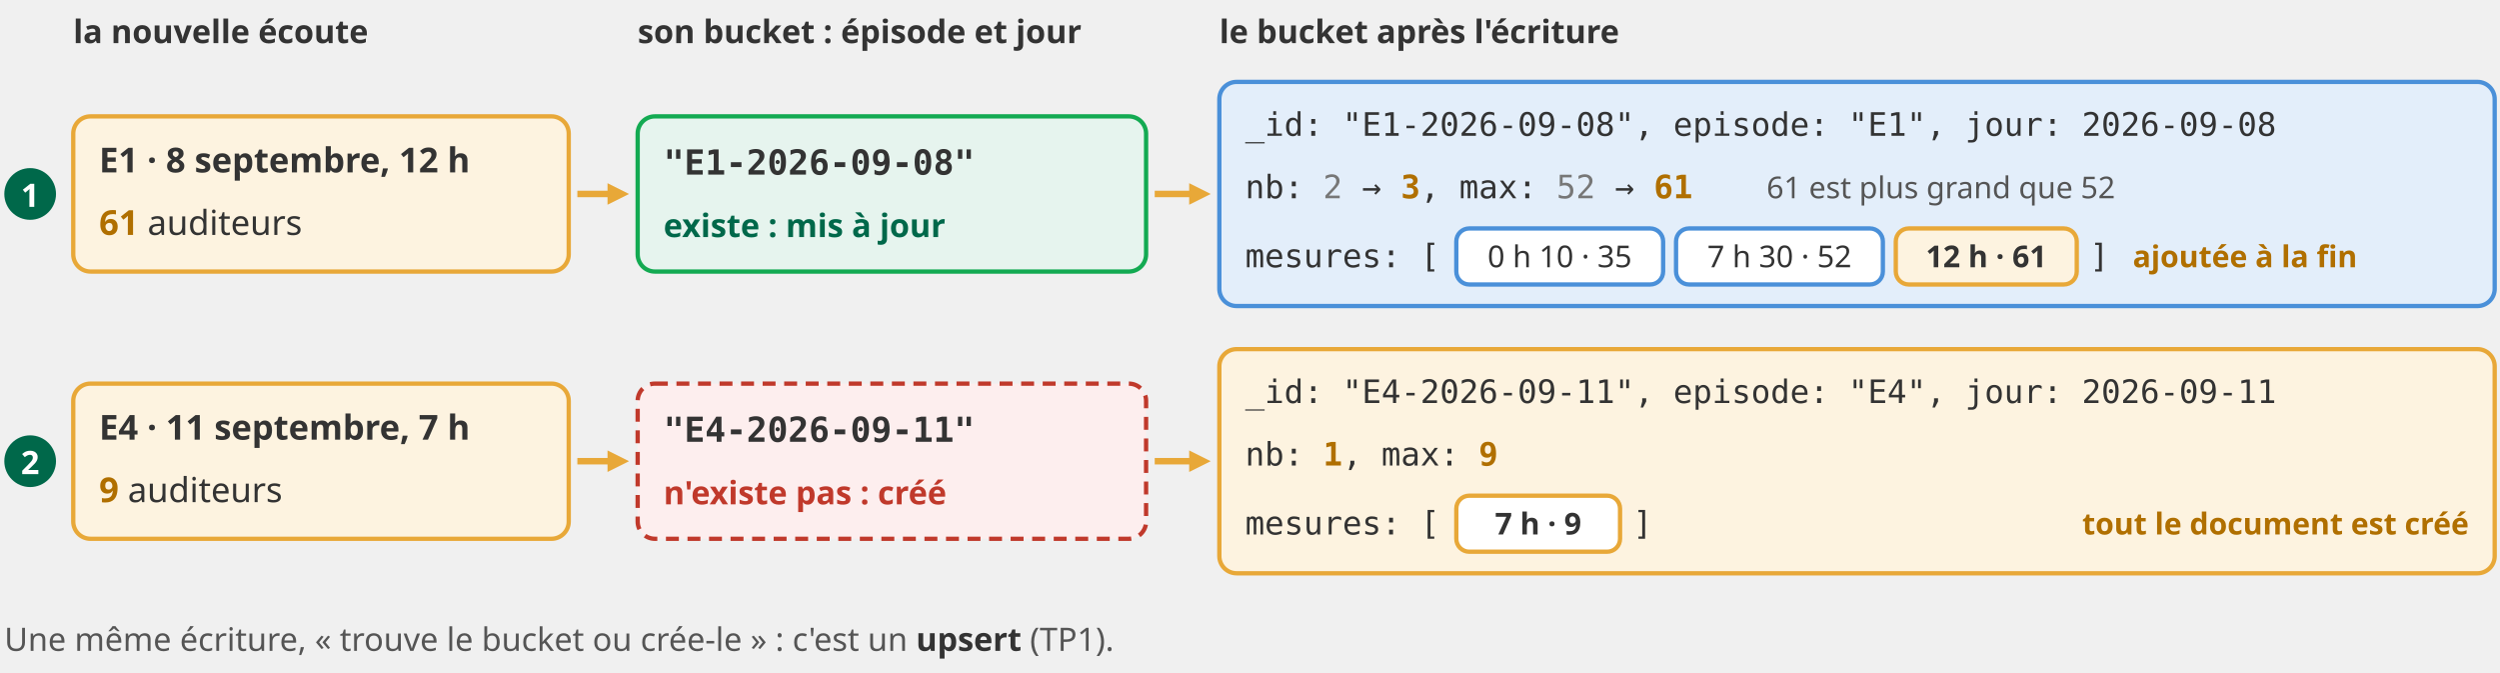
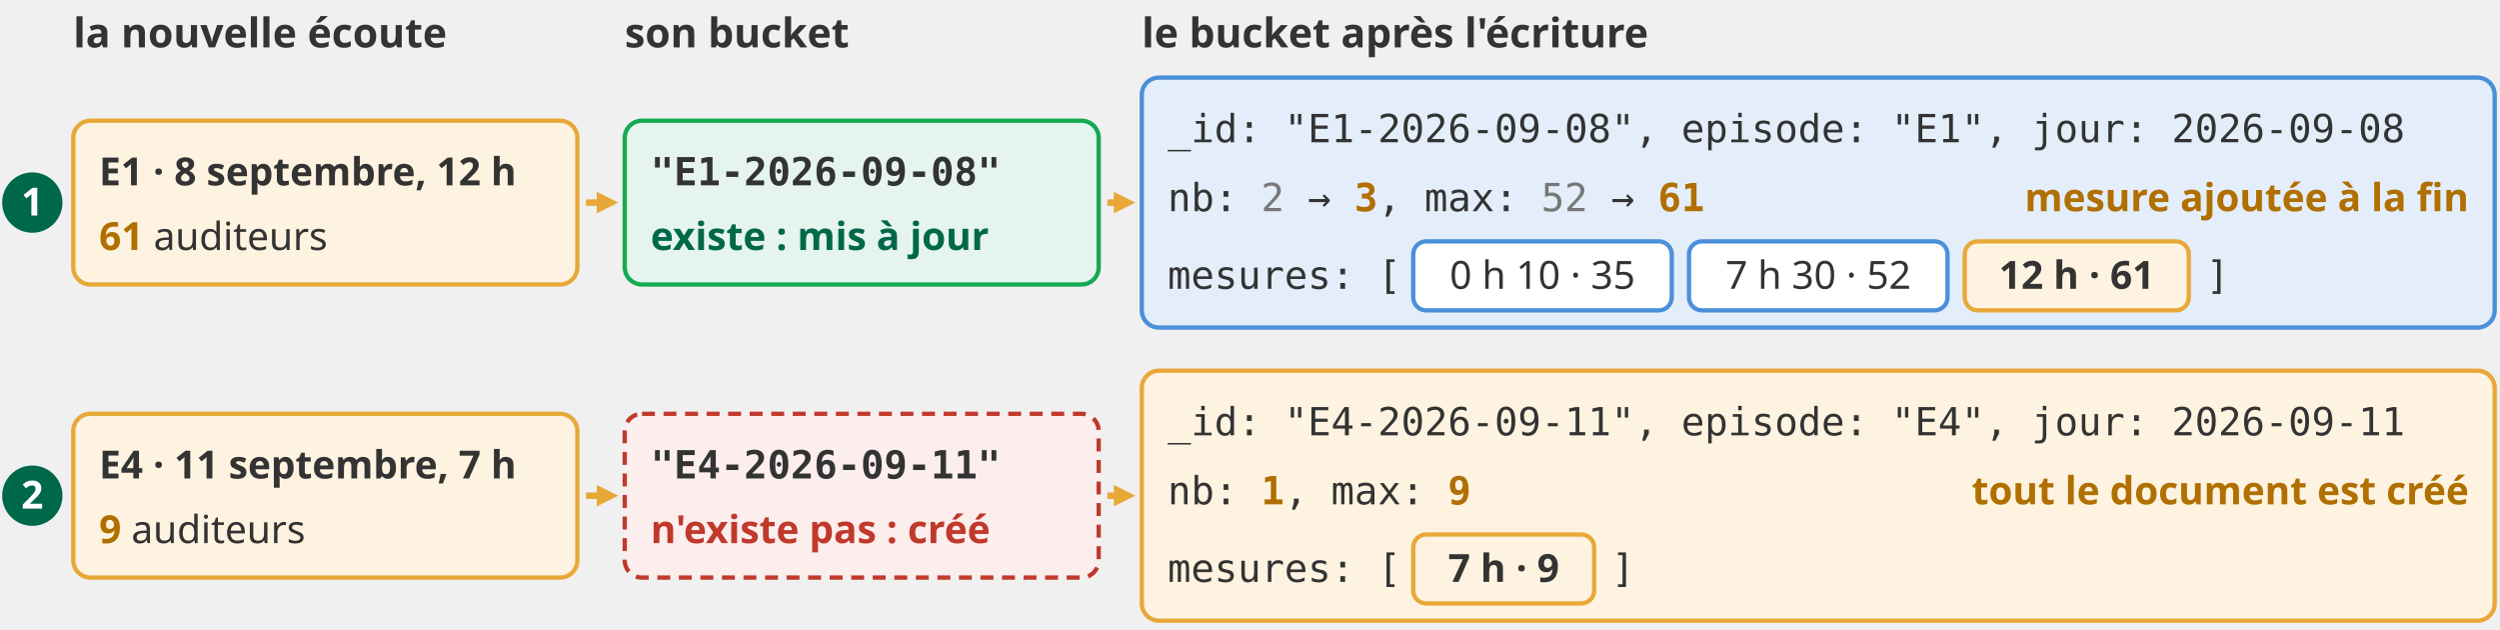
- <svg xmlns="http://www.w3.org/2000/svg" viewBox="0 0 1160 312" font-family="sans-serif" role="img" aria-labelledby="t">
+ <svg xmlns="http://www.w3.org/2000/svg" viewBox="0 0 1160 292" font-family="sans-serif" role="img" aria-labelledby="t">
  <defs>
    <marker id="fla" viewBox="0 0 10 10" refX="5" refY="5" markerWidth="10" markerHeight="10" markerUnits="userSpaceOnUse" orient="auto-start-reverse">
      <path d="M0,0 L10,5 L0,10 z" fill="#e8a838" />
    </marker>
  </defs>
-   <g font-size="15" font-weight="bold" fill="#333">
-     <text x="34" y="20">la nouvelle écoute</text>
-     <text x="296" y="20">son bucket : épisode et jour</text>
-     <text x="566" y="20">le bucket après l'écriture</text>
+   <g font-size="19" font-weight="bold" fill="#333">
+     <text x="34" y="22">la nouvelle écoute</text>
+     <text x="290" y="22">son bucket</text>
+     <text x="530" y="22">le bucket après l'écriture</text>
  </g>
-   <circle cx="14" cy="90" r="12" fill="#00684a" />
-   <text x="14" y="96" font-size="15" font-weight="bold" fill="#ffffff" text-anchor="middle">1</text>
-   <rect x="34" y="54" width="230" height="72" rx="8" fill="#fdf3e0" stroke="#e8a838" stroke-width="2" />
-   <text x="46" y="80" font-size="16" font-weight="bold" fill="#333">E1 · 8 septembre, 12 h</text>
-   <text x="46" y="109" font-size="16" fill="#333">
+   <circle cx="15" cy="94" r="14" fill="#00684a" />
+   <text x="15" y="100" font-size="18" font-weight="bold" fill="#fff" text-anchor="middle">1</text>
+   <rect x="34" y="56" width="234" height="76" rx="8" fill="#fdf3e0" stroke="#e8a838" stroke-width="2" />
+   <text x="46" y="86" font-size="18" font-weight="bold" fill="#333">E1 · 8 septembre, 12 h</text>
+   <text x="46" y="116" font-size="18" fill="#333">
    <tspan font-weight="bold" fill="#b06f00">61</tspan> auditeurs</text>
-   <line x1="268" y1="90" x2="287" y2="90" stroke="#e8a838" stroke-width="3" marker-end="url(#fla)" />
-   <rect x="296" y="54" width="236" height="72" rx="8" fill="#e6f4ee" stroke="#13aa52" stroke-width="2" />
-   <text x="308" y="81" font-family="monospace" font-size="16" font-weight="bold" fill="#333">"E1-2026-09-08"</text>
-   <text x="308" y="110" font-size="15" font-weight="bold" fill="#00684a">existe : mis à jour</text>
-   <line x1="536" y1="90" x2="557" y2="90" stroke="#e8a838" stroke-width="3" marker-end="url(#fla)" />
-   <rect x="566" y="38" width="592" height="104" rx="8" fill="#e3eefa" stroke="#4a90d9" stroke-width="2" />
-   <g font-family="monospace" font-size="15" fill="#333">
-     <text x="578" y="63">_id: "E1-2026-09-08", episode: "E1", jour: 2026-09-08</text>
-     <text x="578" y="92">nb: <tspan fill="#777">2</tspan> → <tspan font-weight="bold" fill="#b06f00">3</tspan>, max: <tspan fill="#777">52</tspan> → <tspan font-weight="bold" fill="#b06f00">61</tspan>
-     </text>
-     <text x="578" y="124">mesures: [</text>
-   </g>
-   <text x="820" y="92" font-size="14" fill="#555">61 est plus grand que 52</text>
-   <g font-size="14" fill="#333" text-anchor="middle">
-     <rect x="676" y="106" width="96" height="26" rx="6" fill="#ffffff" stroke="#4a90d9" stroke-width="2" />
-     <text x="724" y="124">0 h 10 · 35</text>
-     <rect x="778" y="106" width="96" height="26" rx="6" fill="#ffffff" stroke="#4a90d9" stroke-width="2" />
-     <text x="826" y="124">7 h 30 · 52</text>
-     <rect x="880" y="106" width="84" height="26" rx="6" fill="#fdf3e0" stroke="#e8a838" stroke-width="2" />
-     <text x="922" y="124" font-weight="bold">12 h · 61</text>
-   </g>
-   <text x="970" y="124" font-family="monospace" font-size="15" fill="#333">]</text>
-   <text x="990" y="124" font-size="14" font-weight="bold" fill="#b06f00">ajoutée à la fin</text>
-   <circle cx="14" cy="214" r="12" fill="#00684a" />
-   <text x="14" y="220" font-size="15" font-weight="bold" fill="#ffffff" text-anchor="middle">2</text>
-   <rect x="34" y="178" width="230" height="72" rx="8" fill="#fdf3e0" stroke="#e8a838" stroke-width="2" />
-   <text x="46" y="204" font-size="16" font-weight="bold" fill="#333">E4 · 11 septembre, 7 h</text>
-   <text x="46" y="233" font-size="16" fill="#333">
+   <line x1="272" y1="94" x2="282" y2="94" stroke="#e8a838" stroke-width="3" marker-end="url(#fla)" />
+   <rect x="290" y="56" width="220" height="76" rx="8" fill="#e6f4ee" stroke="#13aa52" stroke-width="2" />
+   <text x="302" y="86" font-family="monospace" font-size="18" font-weight="bold" fill="#333">"E1-2026-09-08"</text>
+   <text x="302" y="116" font-size="18" font-weight="bold" fill="#00684a">existe : mis à jour</text>
+   <line x1="514" y1="94" x2="522" y2="94" stroke="#e8a838" stroke-width="3" marker-end="url(#fla)" />
+   <rect x="530" y="36" width="628" height="116" rx="8" fill="#e3eefa" stroke="#4a90d9" stroke-width="2" />
+   <text x="542" y="66" font-family="monospace" font-size="18" fill="#333">_id: "E1-2026-09-08", episode: "E1", jour: 2026-09-08</text>
+   <text x="542" y="98" font-family="monospace" font-size="18" fill="#333">nb: <tspan fill="#777">2</tspan> → <tspan font-weight="bold" fill="#b06f00">3</tspan>, max: <tspan fill="#777">52</tspan> → <tspan font-weight="bold" fill="#b06f00">61</tspan>
+   </text>
+   <text x="1146" y="98" font-size="18" font-weight="bold" fill="#b06f00" text-anchor="end">mesure ajoutée à la fin</text>
+   <text x="542" y="134" font-family="monospace" font-size="18" fill="#333">mesures: [</text>
+   <rect x="656" y="112" width="120" height="32" rx="6" fill="#ffffff" stroke="#4a90d9" stroke-width="2" />
+   <text x="716" y="134" font-size="18" fill="#333" text-anchor="middle">0 h 10 · 35</text>
+   <rect x="784" y="112" width="120" height="32" rx="6" fill="#ffffff" stroke="#4a90d9" stroke-width="2" />
+   <text x="844" y="134" font-size="18" fill="#333" text-anchor="middle">7 h 30 · 52</text>
+   <rect x="912" y="112" width="104" height="32" rx="6" fill="#fdf3e0" stroke="#e8a838" stroke-width="2" />
+   <text x="964" y="134" font-size="18" font-weight="bold" fill="#333" text-anchor="middle">12 h · 61</text>
+   <text x="1024" y="134" font-family="monospace" font-size="18" fill="#333">]</text>
+   <circle cx="15" cy="230" r="14" fill="#00684a" />
+   <text x="15" y="236" font-size="18" font-weight="bold" fill="#fff" text-anchor="middle">2</text>
+   <rect x="34" y="192" width="234" height="76" rx="8" fill="#fdf3e0" stroke="#e8a838" stroke-width="2" />
+   <text x="46" y="222" font-size="18" font-weight="bold" fill="#333">E4 · 11 septembre, 7 h</text>
+   <text x="46" y="252" font-size="18" fill="#333">
    <tspan font-weight="bold" fill="#b06f00">9</tspan> auditeurs</text>
-   <line x1="268" y1="214" x2="287" y2="214" stroke="#e8a838" stroke-width="3" marker-end="url(#fla)" />
-   <rect x="296" y="178" width="236" height="72" rx="8" fill="#fdeeee" stroke="#c0392b" stroke-width="2" stroke-dasharray="6 4" />
-   <text x="308" y="205" font-family="monospace" font-size="16" font-weight="bold" fill="#333">"E4-2026-09-11"</text>
-   <text x="308" y="234" font-size="15" font-weight="bold" fill="#c0392b">n'existe pas : créé</text>
-   <line x1="536" y1="214" x2="557" y2="214" stroke="#e8a838" stroke-width="3" marker-end="url(#fla)" />
-   <rect x="566" y="162" width="592" height="104" rx="8" fill="#fdf3e0" stroke="#e8a838" stroke-width="2" />
-   <g font-family="monospace" font-size="15" fill="#333">
-     <text x="578" y="187">_id: "E4-2026-09-11", episode: "E4", jour: 2026-09-11</text>
-     <text x="578" y="216">nb: <tspan font-weight="bold" fill="#b06f00">1</tspan>, max: <tspan font-weight="bold" fill="#b06f00">9</tspan>
-     </text>
-     <text x="578" y="248">mesures: [</text>
-   </g>
-   <rect x="676" y="230" width="76" height="26" rx="6" fill="#ffffff" stroke="#e8a838" stroke-width="2" />
-   <text x="714" y="248" font-size="14" font-weight="bold" fill="#333" text-anchor="middle">7 h · 9</text>
-   <text x="758" y="248" font-family="monospace" font-size="15" fill="#333">]</text>
-   <text x="1146" y="248" font-size="14" font-weight="bold" fill="#b06f00" text-anchor="end">tout le document est créé</text>
-   <text x="2" y="302" font-size="15" fill="#555">Une même écriture, « trouve le bucket ou crée-le » : c'est un <tspan font-weight="bold" fill="#333">upsert</tspan> (TP1).</text>
+   <line x1="272" y1="230" x2="282" y2="230" stroke="#e8a838" stroke-width="3" marker-end="url(#fla)" />
+   <rect x="290" y="192" width="220" height="76" rx="8" fill="#fdeeee" stroke="#c0392b" stroke-width="2" stroke-dasharray="6 4" />
+   <text x="302" y="222" font-family="monospace" font-size="18" font-weight="bold" fill="#333">"E4-2026-09-11"</text>
+   <text x="302" y="252" font-size="18" font-weight="bold" fill="#c0392b">n'existe pas : créé</text>
+   <line x1="514" y1="230" x2="522" y2="230" stroke="#e8a838" stroke-width="3" marker-end="url(#fla)" />
+   <rect x="530" y="172" width="628" height="116" rx="8" fill="#fdf3e0" stroke="#e8a838" stroke-width="2" />
+   <text x="542" y="202" font-family="monospace" font-size="18" fill="#333">_id: "E4-2026-09-11", episode: "E4", jour: 2026-09-11</text>
+   <text x="542" y="234" font-family="monospace" font-size="18" fill="#333">nb: <tspan font-weight="bold" fill="#b06f00">1</tspan>, max: <tspan font-weight="bold" fill="#b06f00">9</tspan>
+   </text>
+   <text x="1146" y="234" font-size="18" font-weight="bold" fill="#b06f00" text-anchor="end">tout le document est créé</text>
+   <text x="542" y="270" font-family="monospace" font-size="18" fill="#333">mesures: [</text>
+   <rect x="656" y="248" width="84" height="32" rx="6" fill="#fdf3e0" stroke="#e8a838" stroke-width="2" />
+   <text x="698" y="270" font-size="18" font-weight="bold" fill="#333" text-anchor="middle">7 h · 9</text>
+   <text x="748" y="270" font-family="monospace" font-size="18" fill="#333">]</text>
</svg>
